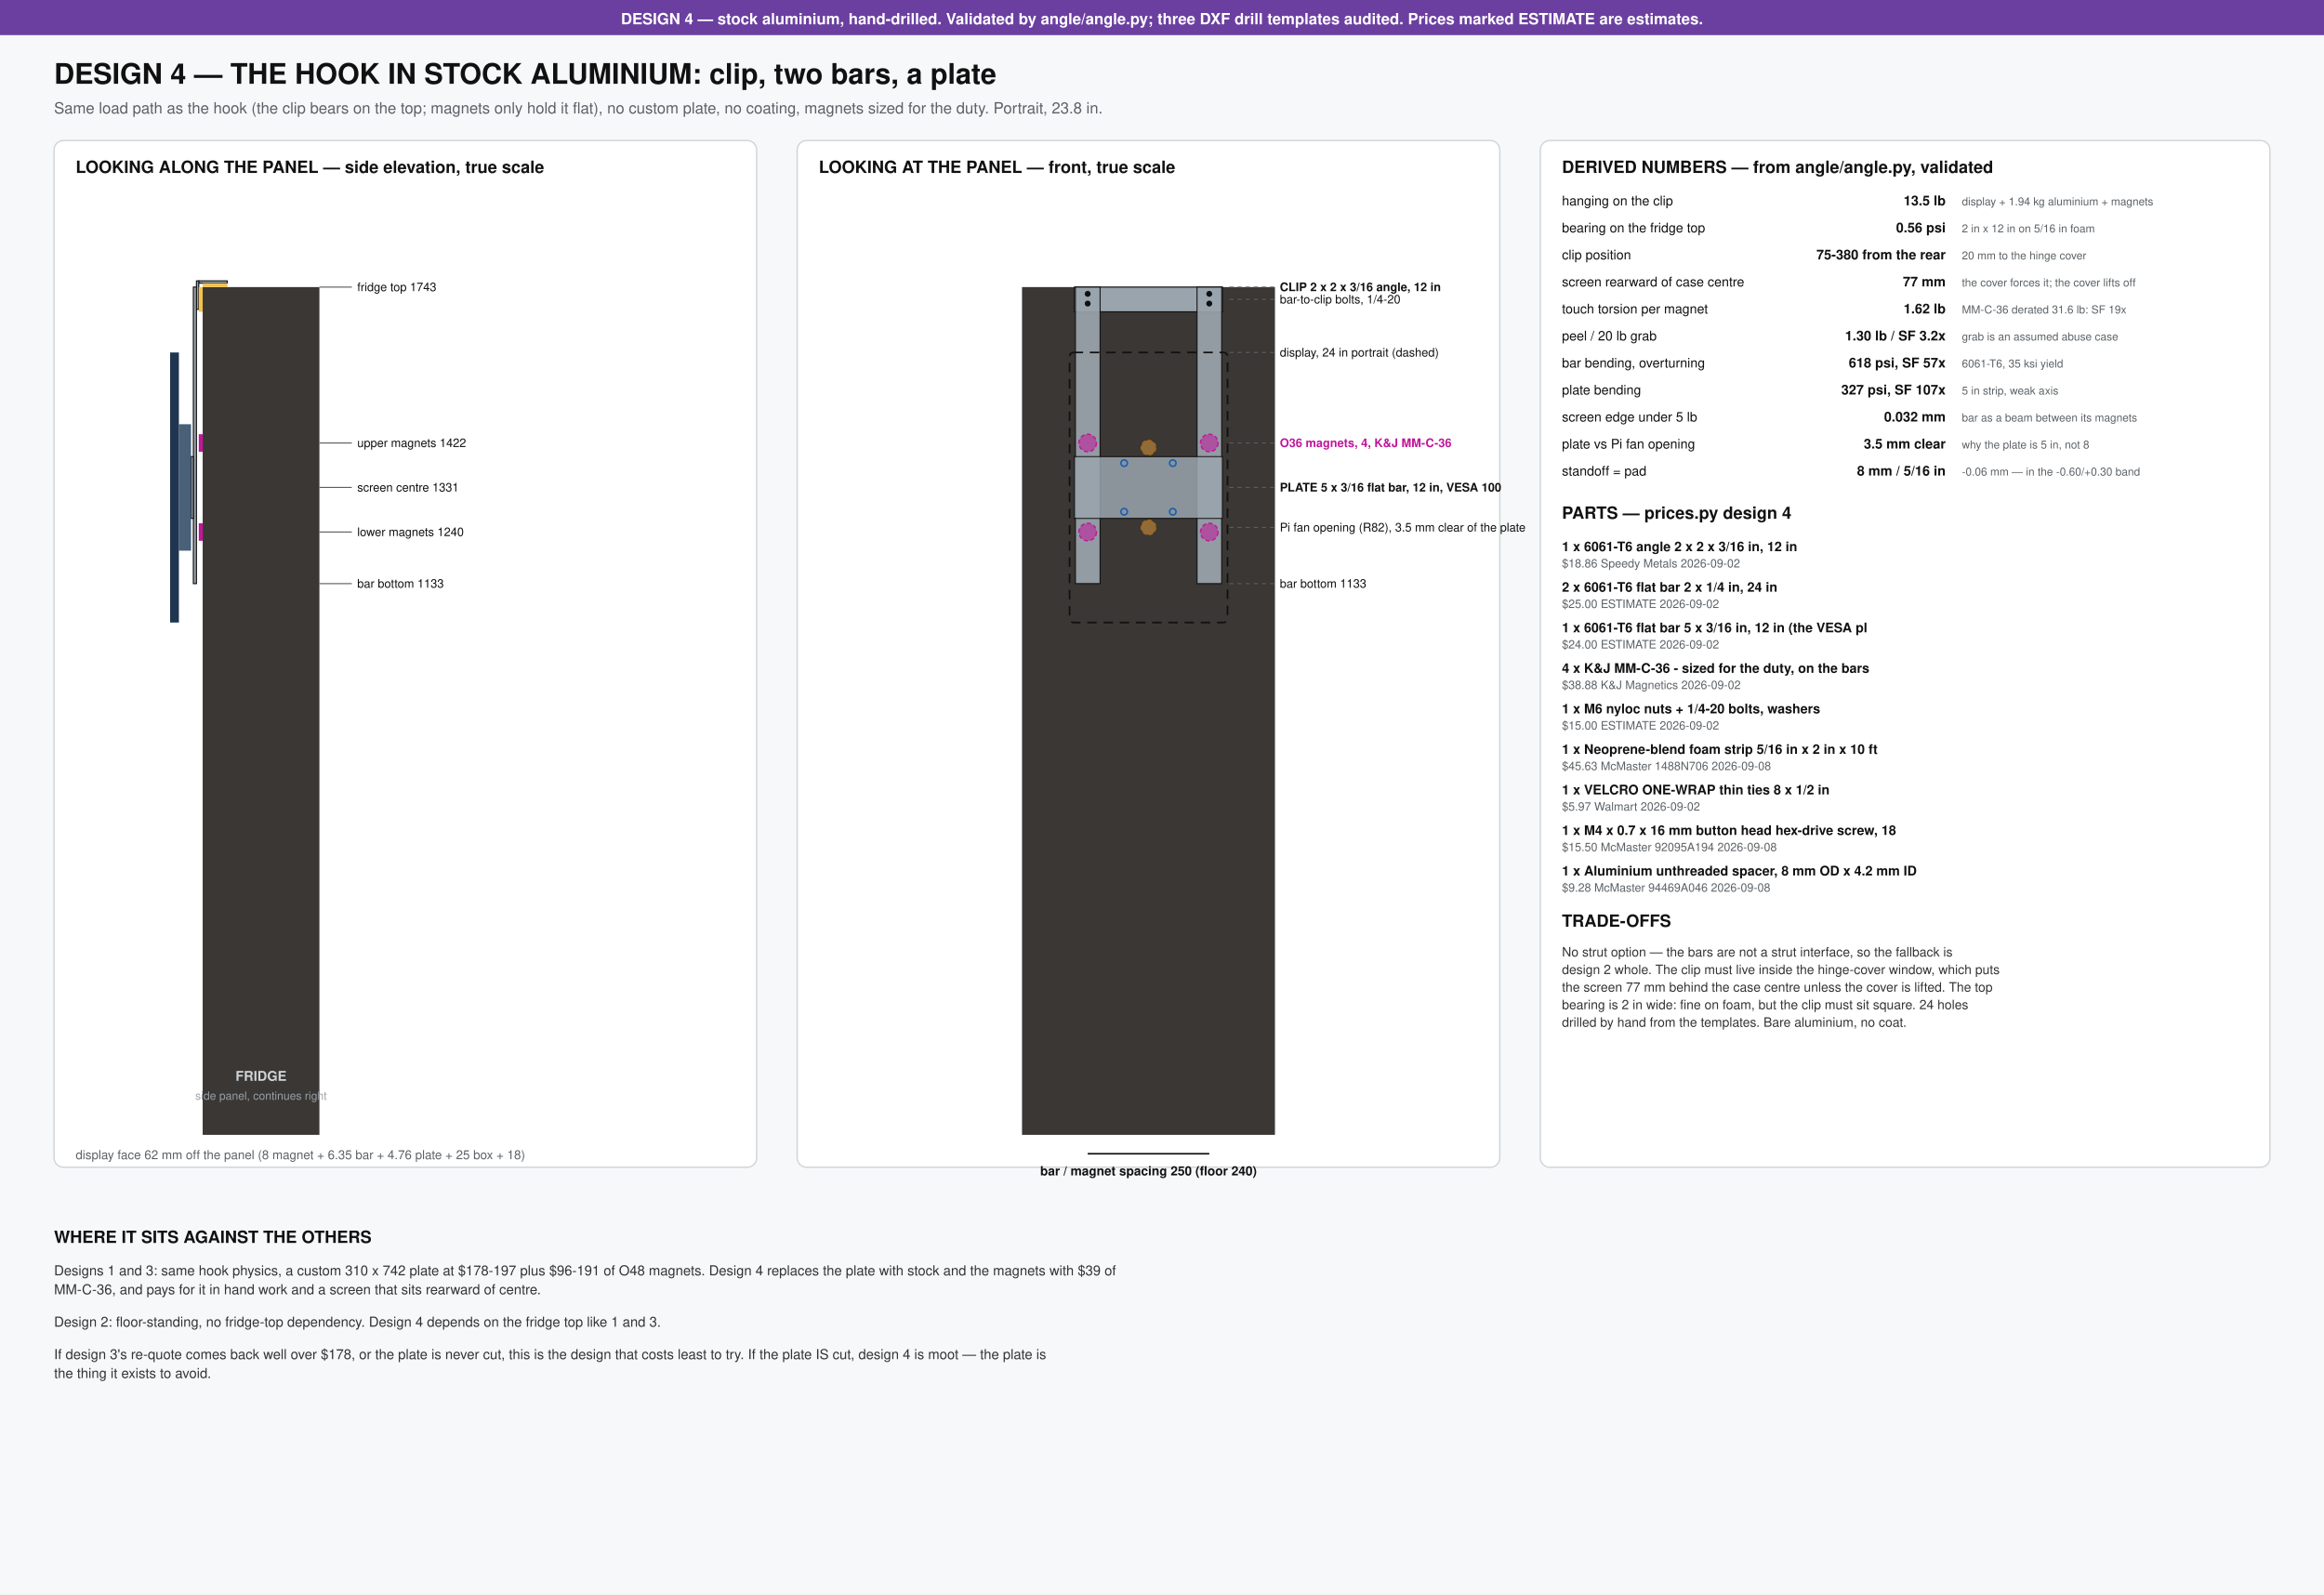
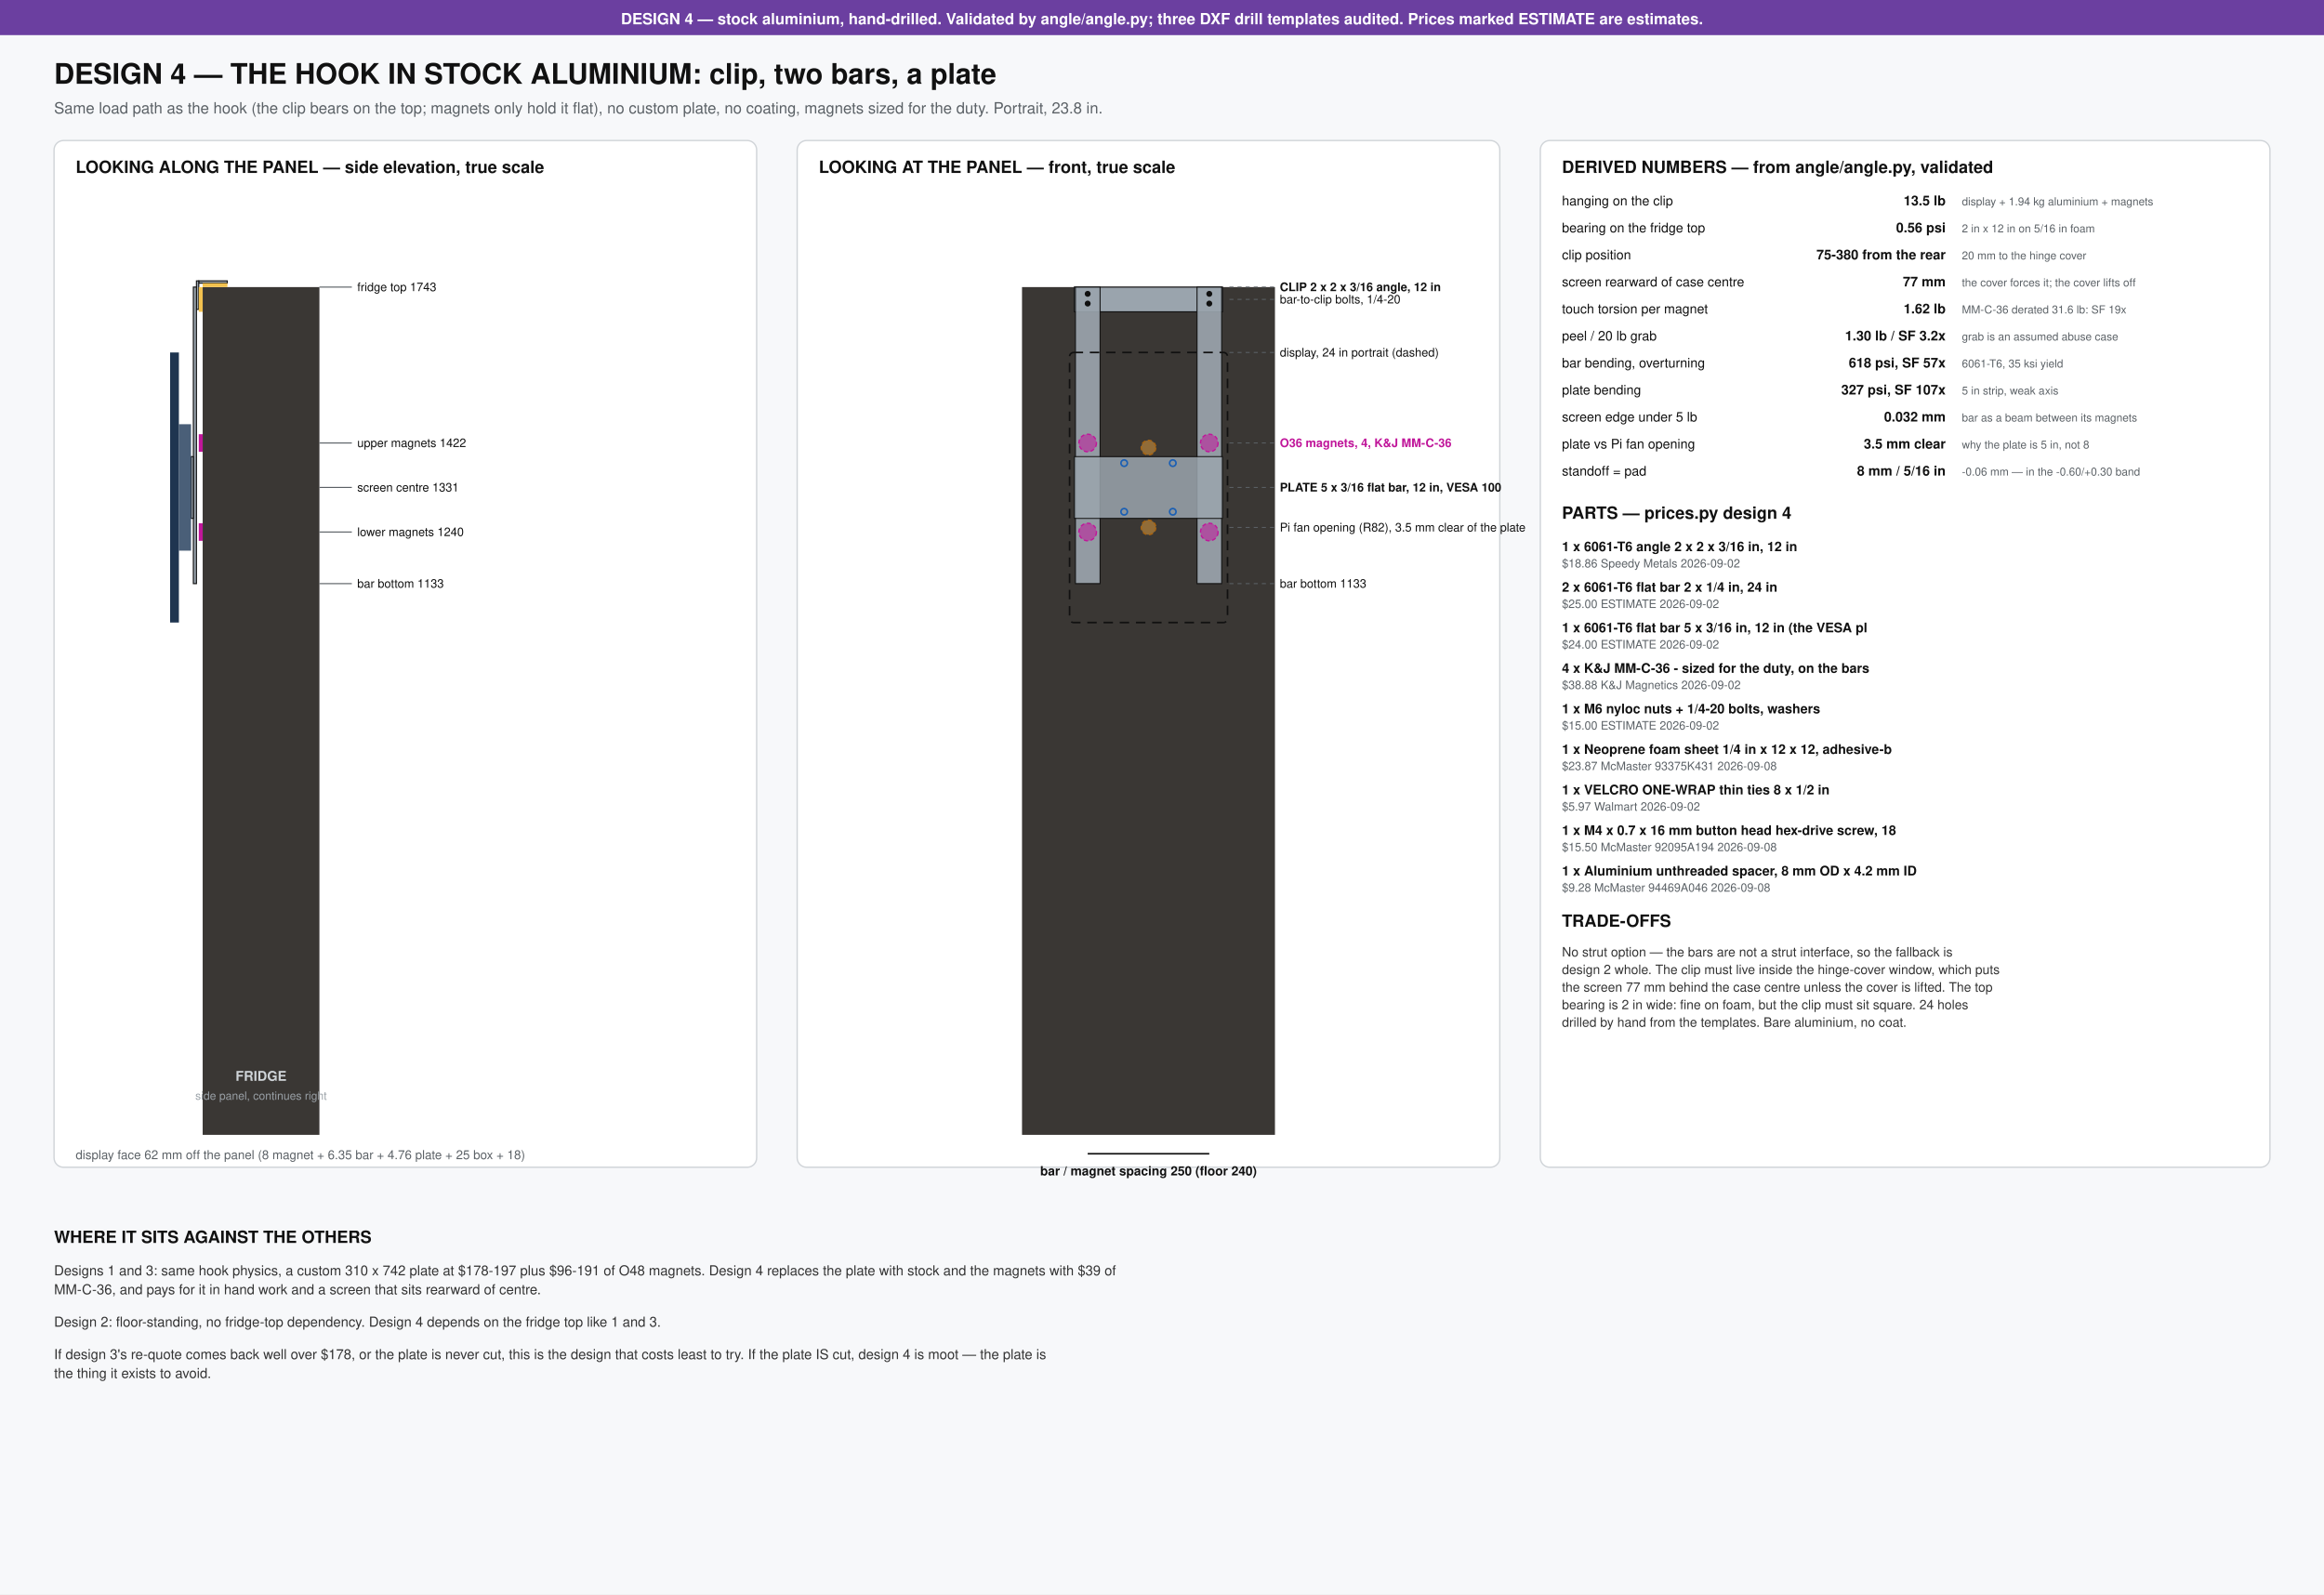
<svg xmlns="http://www.w3.org/2000/svg" width="1720" height="1180" viewBox="0 0 1720 1180">
  <rect width="1720" height="1180" fill="#f7f8fa" />
  <rect width="1720" height="26" fill="#6b3fa0" />
  <text x="860.0" y="18.0" font-family="Helvetica, Arial, sans-serif" font-size="11.5" text-anchor="middle" fill="#fff" font-weight="bold">DESIGN 4 — stock aluminium, hand-drilled. Validated by angle/angle.py; three DXF drill templates audited. Prices marked ESTIMATE are estimates.</text>
  <text x="40.0" y="62.0" font-family="Helvetica, Arial, sans-serif" font-size="21" text-anchor="start" fill="#111" font-weight="bold">DESIGN 4 — THE HOOK IN STOCK ALUMINIUM: clip, two bars, a plate</text>
  <text x="40.0" y="84.0" font-family="Helvetica, Arial, sans-serif" font-size="11.5" text-anchor="start" fill="#5b6166" font-weight="normal">Same load path as the hook (the clip bears on the top; magnets only hold it flat), no custom plate, no coating, magnets sized for the duty. Portrait, 23.8 in.</text>
  <rect x="40" y="104" width="520" height="760" rx="7" fill="#fff" stroke="#d0d4d8" />
  <text x="56.0" y="128.0" font-family="Helvetica, Arial, sans-serif" font-size="12.5" text-anchor="start" fill="#111" font-weight="bold">LOOKING ALONG THE PANEL — side elevation, true scale</text>
  <rect x="150.0" y="212.5" width="86.4" height="627.5" fill="#3a3734" />
  <text x="193.2" y="800.0" font-family="Helvetica, Arial, sans-serif" font-size="10" text-anchor="middle" fill="#cfd4d8" font-weight="bold">FRIDGE</text>
  <text x="193.2" y="814.0" font-family="Helvetica, Arial, sans-serif" font-size="8.4" text-anchor="middle" fill="#9aa1a7" font-weight="normal">side panel, continues right</text>
  <rect x="147.1" y="207.9" width="21.1" height="1.7" fill="#9aa4ad" stroke="#111" stroke-width="0.8" />
  <rect x="145.4" y="207.9" width="1.7" height="21.1" fill="#9aa4ad" stroke="#111" stroke-width="0.8" />
  <rect x="150.0" y="209.6" width="18.3" height="2.9" fill="#f2c14e" />
  <rect x="147.1" y="212.5" width="2.9" height="18.3" fill="#f2c14e" />
  <rect x="143.1" y="212.5" width="2.3" height="219.5" fill="#9aa4ad" stroke="#111" stroke-width="0.8" />
  <rect x="147.1" y="387.3" width="2.9" height="13.0" fill="#c0169a" />
  <rect x="147.1" y="321.4" width="2.9" height="13.0" fill="#c0169a" />
  <rect x="141.4" y="338.0" width="1.7" height="45.7" fill="#9aa4ad" stroke="#111" stroke-width="0.8" />
  <rect x="132.4" y="314.0" width="9.0" height="93.6" fill="#4a5f78" />
  <rect x="125.9" y="260.9" width="6.5" height="199.9" fill="#1f3550" />
  <line x1="236.4" y1="212.5" x2="260.4" y2="212.5" stroke="#5b6166" stroke-width="0.8" />
  <text x="264.4" y="215.5" font-family="Helvetica, Arial, sans-serif" font-size="8.8" text-anchor="start" fill="#111" font-weight="normal">fridge top 1743</text>
  <line x1="236.4" y1="327.9" x2="260.4" y2="327.9" stroke="#5b6166" stroke-width="0.8" />
  <text x="264.4" y="330.9" font-family="Helvetica, Arial, sans-serif" font-size="8.8" text-anchor="start" fill="#111" font-weight="normal">upper magnets 1422</text>
  <line x1="236.4" y1="360.8" x2="260.4" y2="360.8" stroke="#5b6166" stroke-width="0.8" />
  <text x="264.4" y="363.8" font-family="Helvetica, Arial, sans-serif" font-size="8.8" text-anchor="start" fill="#111" font-weight="normal">screen centre 1331</text>
  <line x1="236.4" y1="393.8" x2="260.4" y2="393.8" stroke="#5b6166" stroke-width="0.8" />
  <text x="264.4" y="396.8" font-family="Helvetica, Arial, sans-serif" font-size="8.8" text-anchor="start" fill="#111" font-weight="normal">lower magnets 1240</text>
  <line x1="236.4" y1="432.0" x2="260.4" y2="432.0" stroke="#5b6166" stroke-width="0.8" />
  <text x="264.4" y="435.0" font-family="Helvetica, Arial, sans-serif" font-size="8.8" text-anchor="start" fill="#111" font-weight="normal">bar bottom 1133</text>
  <text x="56.0" y="858.0" font-family="Helvetica, Arial, sans-serif" font-size="9.2" text-anchor="start" fill="#5b6166" font-weight="normal">display face 62 mm off the panel (8 magnet + 6.35 bar + 4.76 plate + 25 box + 18)</text>
  <rect x="590" y="104" width="520" height="760" rx="7" fill="#fff" stroke="#d0d4d8" />
  <text x="606.0" y="128.0" font-family="Helvetica, Arial, sans-serif" font-size="12.5" text-anchor="start" fill="#111" font-weight="bold">LOOKING AT THE PANEL — front, true scale</text>
  <rect x="756.4" y="212.5" width="187.2" height="627.5" fill="#3a3734" />
  <rect x="795.1" y="212.5" width="109.7" height="18.3" fill="#9aa4ad" stroke="#111" stroke-width="0.8" />
  <rect x="795.9" y="212.5" width="18.3" height="219.5" fill="#9aa4ad" stroke="#111" stroke-width="0.8" opacity="0.92" />
  <circle cx="805.0" cy="393.8" r="6.5" fill="#c0169a" fill-opacity="0.55" stroke="#c0169a" stroke-dasharray="3 2" />
  <circle cx="805.0" cy="327.9" r="6.5" fill="#c0169a" fill-opacity="0.55" stroke="#c0169a" stroke-dasharray="3 2" />
  <circle cx="805.0" cy="224.7" r="2.2" fill="#111" />
  <circle cx="805.0" cy="217.5" r="2.2" fill="#111" />
  <rect x="885.9" y="212.5" width="18.3" height="219.5" fill="#9aa4ad" stroke="#111" stroke-width="0.8" opacity="0.92" />
  <circle cx="895.0" cy="393.8" r="6.5" fill="#c0169a" fill-opacity="0.55" stroke="#c0169a" stroke-dasharray="3 2" />
  <circle cx="895.0" cy="327.9" r="6.5" fill="#c0169a" fill-opacity="0.55" stroke="#c0169a" stroke-dasharray="3 2" />
  <circle cx="895.0" cy="224.7" r="2.2" fill="#111" />
  <circle cx="895.0" cy="217.5" r="2.2" fill="#111" />
  <rect x="795.1" y="338.0" width="109.7" height="45.7" fill="#9aa4ad" stroke="#111" stroke-width="0.8" opacity="0.85" />
  <circle cx="832.0" cy="378.8" r="2.4" fill="none" stroke="#1a5fb4" stroke-width="1.2" />
  <circle cx="832.0" cy="342.8" r="2.4" fill="none" stroke="#1a5fb4" stroke-width="1.2" />
  <circle cx="868.0" cy="378.8" r="2.4" fill="none" stroke="#1a5fb4" stroke-width="1.2" />
  <circle cx="868.0" cy="342.8" r="2.4" fill="none" stroke="#1a5fb4" stroke-width="1.2" />
  <circle cx="850.0" cy="390.4" r="5.4" fill="#e8a33d" fill-opacity="0.5" stroke="#a8630f" stroke-dasharray="3 2" />
  <circle cx="850.0" cy="331.3" r="5.4" fill="#e8a33d" fill-opacity="0.5" stroke="#a8630f" stroke-dasharray="3 2" />
  <rect x="791.6" y="260.9" width="116.9" height="199.9" rx="3" fill="none" stroke="#111" stroke-width="1.2" stroke-dasharray="7 5" />
  <line x1="909.9" y1="212.5" x2="945.8" y2="212.5" stroke="#5b6166" stroke-width="0.7" stroke-dasharray="3 3" />
  <text x="947.2" y="215.5" font-family="Helvetica, Arial, sans-serif" font-size="8.8" text-anchor="start" fill="#111" font-weight="bold">CLIP 2 x 2 x 3/16 angle, 12 in</text>
  <line x1="909.9" y1="221.6" x2="945.8" y2="221.6" stroke="#5b6166" stroke-width="0.7" stroke-dasharray="3 3" />
  <text x="947.2" y="224.6" font-family="Helvetica, Arial, sans-serif" font-size="8.8" text-anchor="start" fill="#111" font-weight="normal">bar-to-clip bolts, 1/4-20</text>
  <line x1="909.9" y1="260.9" x2="945.8" y2="260.9" stroke="#5b6166" stroke-width="0.7" stroke-dasharray="3 3" />
  <text x="947.2" y="263.9" font-family="Helvetica, Arial, sans-serif" font-size="8.8" text-anchor="start" fill="#111" font-weight="normal">display, 24 in portrait (dashed)</text>
  <line x1="909.9" y1="327.9" x2="945.8" y2="327.9" stroke="#5b6166" stroke-width="0.7" stroke-dasharray="3 3" />
  <text x="947.2" y="330.9" font-family="Helvetica, Arial, sans-serif" font-size="8.8" text-anchor="start" fill="#c0169a" font-weight="bold">O36 magnets, 4, K&amp;J MM-C-36</text>
  <line x1="909.9" y1="390.4" x2="945.8" y2="390.4" stroke="#5b6166" stroke-width="0.7" stroke-dasharray="3 3" />
  <text x="947.2" y="393.4" font-family="Helvetica, Arial, sans-serif" font-size="8.8" text-anchor="start" fill="#111" font-weight="normal">Pi fan opening (R82), 3.5 mm clear of the plate</text>
  <line x1="909.9" y1="360.8" x2="945.8" y2="360.8" stroke="#5b6166" stroke-width="0.7" stroke-dasharray="3 3" />
  <text x="947.2" y="363.8" font-family="Helvetica, Arial, sans-serif" font-size="8.8" text-anchor="start" fill="#111" font-weight="bold">PLATE 5 x 3/16 flat bar, 12 in, VESA 100</text>
  <line x1="909.9" y1="432.0" x2="945.8" y2="432.0" stroke="#5b6166" stroke-width="0.7" stroke-dasharray="3 3" />
  <text x="947.2" y="435.0" font-family="Helvetica, Arial, sans-serif" font-size="8.8" text-anchor="start" fill="#111" font-weight="normal">bar bottom 1133</text>
  <line x1="805.0" y1="854.0" x2="895.0" y2="854.0" stroke="#111" stroke-width="1.2" />
  <text x="850.0" y="870.0" font-family="Helvetica, Arial, sans-serif" font-size="9.4" text-anchor="middle" fill="#111" font-weight="bold">bar / magnet spacing 250 (floor 240)</text>
  <rect x="1140" y="104" width="540" height="760" rx="7" fill="#fff" stroke="#d0d4d8" />
  <text x="1156.0" y="128.0" font-family="Helvetica, Arial, sans-serif" font-size="12.5" text-anchor="start" fill="#111" font-weight="bold">DERIVED NUMBERS — from angle/angle.py, validated</text>
  <text x="1156.0" y="152.0" font-family="Helvetica, Arial, sans-serif" font-size="9.8" text-anchor="start" fill="#111" font-weight="normal">hanging on the clip</text>
  <text x="1440.0" y="152.0" font-family="Helvetica, Arial, sans-serif" font-size="10" text-anchor="end" fill="#111" font-weight="bold">13.5 lb</text>
  <text x="1452.0" y="152.0" font-family="Helvetica, Arial, sans-serif" font-size="8.2" text-anchor="start" fill="#5b6166" font-weight="normal">display + 1.94 kg aluminium + magnets</text>
  <text x="1156.0" y="172.0" font-family="Helvetica, Arial, sans-serif" font-size="9.8" text-anchor="start" fill="#111" font-weight="normal">bearing on the fridge top</text>
  <text x="1440.0" y="172.0" font-family="Helvetica, Arial, sans-serif" font-size="10" text-anchor="end" fill="#111" font-weight="bold">0.56 psi</text>
  <text x="1452.0" y="172.0" font-family="Helvetica, Arial, sans-serif" font-size="8.2" text-anchor="start" fill="#5b6166" font-weight="normal">2 in x 12 in on 5/16 in foam</text>
  <text x="1156.0" y="192.0" font-family="Helvetica, Arial, sans-serif" font-size="9.8" text-anchor="start" fill="#111" font-weight="normal">clip position</text>
  <text x="1440.0" y="192.0" font-family="Helvetica, Arial, sans-serif" font-size="10" text-anchor="end" fill="#111" font-weight="bold">75-380 from the rear</text>
  <text x="1452.0" y="192.0" font-family="Helvetica, Arial, sans-serif" font-size="8.2" text-anchor="start" fill="#5b6166" font-weight="normal">20 mm to the hinge cover</text>
  <text x="1156.0" y="212.0" font-family="Helvetica, Arial, sans-serif" font-size="9.8" text-anchor="start" fill="#111" font-weight="normal">screen rearward of case centre</text>
  <text x="1440.0" y="212.0" font-family="Helvetica, Arial, sans-serif" font-size="10" text-anchor="end" fill="#111" font-weight="bold">77 mm</text>
  <text x="1452.0" y="212.0" font-family="Helvetica, Arial, sans-serif" font-size="8.2" text-anchor="start" fill="#5b6166" font-weight="normal">the cover forces it; the cover lifts off</text>
  <text x="1156.0" y="232.0" font-family="Helvetica, Arial, sans-serif" font-size="9.8" text-anchor="start" fill="#111" font-weight="normal">touch torsion per magnet</text>
  <text x="1440.0" y="232.0" font-family="Helvetica, Arial, sans-serif" font-size="10" text-anchor="end" fill="#111" font-weight="bold">1.62 lb</text>
  <text x="1452.0" y="232.0" font-family="Helvetica, Arial, sans-serif" font-size="8.2" text-anchor="start" fill="#5b6166" font-weight="normal">MM-C-36 derated 31.6 lb: SF 19x</text>
  <text x="1156.0" y="252.0" font-family="Helvetica, Arial, sans-serif" font-size="9.8" text-anchor="start" fill="#111" font-weight="normal">peel / 20 lb grab</text>
  <text x="1440.0" y="252.0" font-family="Helvetica, Arial, sans-serif" font-size="10" text-anchor="end" fill="#111" font-weight="bold">1.30 lb / SF 3.2x</text>
  <text x="1452.0" y="252.0" font-family="Helvetica, Arial, sans-serif" font-size="8.2" text-anchor="start" fill="#5b6166" font-weight="normal">grab is an assumed abuse case</text>
  <text x="1156.0" y="272.0" font-family="Helvetica, Arial, sans-serif" font-size="9.8" text-anchor="start" fill="#111" font-weight="normal">bar bending, overturning</text>
  <text x="1440.0" y="272.0" font-family="Helvetica, Arial, sans-serif" font-size="10" text-anchor="end" fill="#111" font-weight="bold">618 psi, SF 57x</text>
  <text x="1452.0" y="272.0" font-family="Helvetica, Arial, sans-serif" font-size="8.2" text-anchor="start" fill="#5b6166" font-weight="normal">6061-T6, 35 ksi yield</text>
  <text x="1156.0" y="292.0" font-family="Helvetica, Arial, sans-serif" font-size="9.8" text-anchor="start" fill="#111" font-weight="normal">plate bending</text>
  <text x="1440.0" y="292.0" font-family="Helvetica, Arial, sans-serif" font-size="10" text-anchor="end" fill="#111" font-weight="bold">327 psi, SF 107x</text>
  <text x="1452.0" y="292.0" font-family="Helvetica, Arial, sans-serif" font-size="8.2" text-anchor="start" fill="#5b6166" font-weight="normal">5 in strip, weak axis</text>
  <text x="1156.0" y="312.0" font-family="Helvetica, Arial, sans-serif" font-size="9.8" text-anchor="start" fill="#111" font-weight="normal">screen edge under 5 lb</text>
  <text x="1440.0" y="312.0" font-family="Helvetica, Arial, sans-serif" font-size="10" text-anchor="end" fill="#111" font-weight="bold">0.032 mm</text>
  <text x="1452.0" y="312.0" font-family="Helvetica, Arial, sans-serif" font-size="8.2" text-anchor="start" fill="#5b6166" font-weight="normal">bar as a beam between its magnets</text>
  <text x="1156.0" y="332.0" font-family="Helvetica, Arial, sans-serif" font-size="9.8" text-anchor="start" fill="#111" font-weight="normal">plate vs Pi fan opening</text>
  <text x="1440.0" y="332.0" font-family="Helvetica, Arial, sans-serif" font-size="10" text-anchor="end" fill="#111" font-weight="bold">3.5 mm clear</text>
  <text x="1452.0" y="332.0" font-family="Helvetica, Arial, sans-serif" font-size="8.2" text-anchor="start" fill="#5b6166" font-weight="normal">why the plate is 5 in, not 8</text>
  <text x="1156.0" y="352.0" font-family="Helvetica, Arial, sans-serif" font-size="9.8" text-anchor="start" fill="#111" font-weight="normal">standoff = pad</text>
  <text x="1440.0" y="352.0" font-family="Helvetica, Arial, sans-serif" font-size="10" text-anchor="end" fill="#111" font-weight="bold">8 mm / 5/16 in</text>
  <text x="1452.0" y="352.0" font-family="Helvetica, Arial, sans-serif" font-size="8.2" text-anchor="start" fill="#5b6166" font-weight="normal">-0.06 mm — in the -0.60/+0.30 band</text>
  <text x="1156.0" y="384.0" font-family="Helvetica, Arial, sans-serif" font-size="12.5" text-anchor="start" fill="#111" font-weight="bold">PARTS — prices.py design 4</text>
  <text x="1156.0" y="408.0" font-family="Helvetica, Arial, sans-serif" font-size="9.8" text-anchor="start" fill="#111" font-weight="bold">1 x 6061-T6 angle 2 x 2 x 3/16 in, 12 in</text>
  <text x="1156.0" y="420.0" font-family="Helvetica, Arial, sans-serif" font-size="8.6" text-anchor="start" fill="#5b6166" font-weight="normal">$18.86 Speedy Metals 2026-09-02</text>
  <text x="1156.0" y="438.0" font-family="Helvetica, Arial, sans-serif" font-size="9.8" text-anchor="start" fill="#111" font-weight="bold">2 x 6061-T6 flat bar 2 x 1/4 in, 24 in</text>
  <text x="1156.0" y="450.0" font-family="Helvetica, Arial, sans-serif" font-size="8.6" text-anchor="start" fill="#5b6166" font-weight="normal">$25.00 ESTIMATE 2026-09-02</text>
  <text x="1156.0" y="468.0" font-family="Helvetica, Arial, sans-serif" font-size="9.8" text-anchor="start" fill="#111" font-weight="bold">1 x 6061-T6 flat bar 5 x 3/16 in, 12 in (the VESA pl</text>
  <text x="1156.0" y="480.0" font-family="Helvetica, Arial, sans-serif" font-size="8.6" text-anchor="start" fill="#5b6166" font-weight="normal">$24.00 ESTIMATE 2026-09-02</text>
  <text x="1156.0" y="498.0" font-family="Helvetica, Arial, sans-serif" font-size="9.8" text-anchor="start" fill="#111" font-weight="bold">4 x K&amp;J MM-C-36 - sized for the duty, on the bars</text>
  <text x="1156.0" y="510.0" font-family="Helvetica, Arial, sans-serif" font-size="8.6" text-anchor="start" fill="#5b6166" font-weight="normal">$38.88 K&amp;J Magnetics 2026-09-02</text>
  <text x="1156.0" y="528.0" font-family="Helvetica, Arial, sans-serif" font-size="9.8" text-anchor="start" fill="#111" font-weight="bold">1 x M6 nyloc nuts + 1/4-20 bolts, washers</text>
  <text x="1156.0" y="540.0" font-family="Helvetica, Arial, sans-serif" font-size="8.6" text-anchor="start" fill="#5b6166" font-weight="normal">$15.00 ESTIMATE 2026-09-02</text>
-   <text x="1156.0" y="558.0" font-family="Helvetica, Arial, sans-serif" font-size="9.8" text-anchor="start" fill="#111" font-weight="bold">1 x Neoprene-blend foam strip 5/16 in x 2 in x 10 ft</text>
-   <text x="1156.0" y="570.0" font-family="Helvetica, Arial, sans-serif" font-size="8.6" text-anchor="start" fill="#5b6166" font-weight="normal">$45.63 McMaster 1488N706 2026-09-08</text>
+   <text x="1156.0" y="558.0" font-family="Helvetica, Arial, sans-serif" font-size="9.8" text-anchor="start" fill="#111" font-weight="bold">1 x Neoprene foam sheet 1/4 in x 12 x 12, adhesive-b</text>
+   <text x="1156.0" y="570.0" font-family="Helvetica, Arial, sans-serif" font-size="8.6" text-anchor="start" fill="#5b6166" font-weight="normal">$23.87 McMaster 93375K431 2026-09-08</text>
  <text x="1156.0" y="588.0" font-family="Helvetica, Arial, sans-serif" font-size="9.8" text-anchor="start" fill="#111" font-weight="bold">1 x VELCRO ONE-WRAP thin ties 8 x 1/2 in</text>
  <text x="1156.0" y="600.0" font-family="Helvetica, Arial, sans-serif" font-size="8.6" text-anchor="start" fill="#5b6166" font-weight="normal">$5.97 Walmart 2026-09-02</text>
  <text x="1156.0" y="618.0" font-family="Helvetica, Arial, sans-serif" font-size="9.8" text-anchor="start" fill="#111" font-weight="bold">1 x M4 x 0.7 x 16 mm button head hex-drive screw, 18</text>
  <text x="1156.0" y="630.0" font-family="Helvetica, Arial, sans-serif" font-size="8.6" text-anchor="start" fill="#5b6166" font-weight="normal">$15.50 McMaster 92095A194 2026-09-08</text>
  <text x="1156.0" y="648.0" font-family="Helvetica, Arial, sans-serif" font-size="9.8" text-anchor="start" fill="#111" font-weight="bold">1 x Aluminium unthreaded spacer, 8 mm OD x 4.2 mm ID</text>
  <text x="1156.0" y="660.0" font-family="Helvetica, Arial, sans-serif" font-size="8.6" text-anchor="start" fill="#5b6166" font-weight="normal">$9.28 McMaster 94469A046 2026-09-08</text>
  <text x="1156.0" y="686.0" font-family="Helvetica, Arial, sans-serif" font-size="12.5" text-anchor="start" fill="#111" font-weight="bold">TRADE-OFFS</text>
  <text x="1156.0" y="708.0" font-family="Helvetica, Arial, sans-serif" font-size="9.6" text-anchor="start" fill="#333" font-weight="normal">No strut option — the bars are not a strut interface, so the fallback is</text>
  <text x="1156.0" y="721.0" font-family="Helvetica, Arial, sans-serif" font-size="9.6" text-anchor="start" fill="#333" font-weight="normal">design 2 whole. The clip must live inside the hinge-cover window, which puts</text>
  <text x="1156.0" y="734.0" font-family="Helvetica, Arial, sans-serif" font-size="9.6" text-anchor="start" fill="#333" font-weight="normal">the screen 77 mm behind the case centre unless the cover is lifted. The top</text>
  <text x="1156.0" y="747.0" font-family="Helvetica, Arial, sans-serif" font-size="9.6" text-anchor="start" fill="#333" font-weight="normal">bearing is 2 in wide: fine on foam, but the clip must sit square. 24 holes</text>
  <text x="1156.0" y="760.0" font-family="Helvetica, Arial, sans-serif" font-size="9.6" text-anchor="start" fill="#333" font-weight="normal">drilled by hand from the templates. Bare aluminium, no coat.</text>
  <text x="40.0" y="920.0" font-family="Helvetica, Arial, sans-serif" font-size="12.5" text-anchor="start" fill="#111" font-weight="bold">WHERE IT SITS AGAINST THE OTHERS</text>
  <text x="40.0" y="944.0" font-family="Helvetica, Arial, sans-serif" font-size="10.2" text-anchor="start" fill="#333" font-weight="normal">Designs 1 and 3: same hook physics, a custom 310 x 742 plate at $178-197 plus $96-191 of O48 magnets. Design 4 replaces the plate with stock and the magnets with $39 of</text>
  <text x="40.0" y="958.0" font-family="Helvetica, Arial, sans-serif" font-size="10.2" text-anchor="start" fill="#333" font-weight="normal">MM-C-36, and pays for it in hand work and a screen that sits rearward of centre.</text>
  <text x="40.0" y="982.0" font-family="Helvetica, Arial, sans-serif" font-size="10.2" text-anchor="start" fill="#333" font-weight="normal">Design 2: floor-standing, no fridge-top dependency. Design 4 depends on the fridge top like 1 and 3.</text>
  <text x="40.0" y="1006.0" font-family="Helvetica, Arial, sans-serif" font-size="10.2" text-anchor="start" fill="#333" font-weight="normal">If design 3's re-quote comes back well over $178, or the plate is never cut, this is the design that costs least to try. If the plate IS cut, design 4 is moot — the plate is</text>
  <text x="40.0" y="1020.0" font-family="Helvetica, Arial, sans-serif" font-size="10.2" text-anchor="start" fill="#333" font-weight="normal">the thing it exists to avoid.</text>
</svg>
